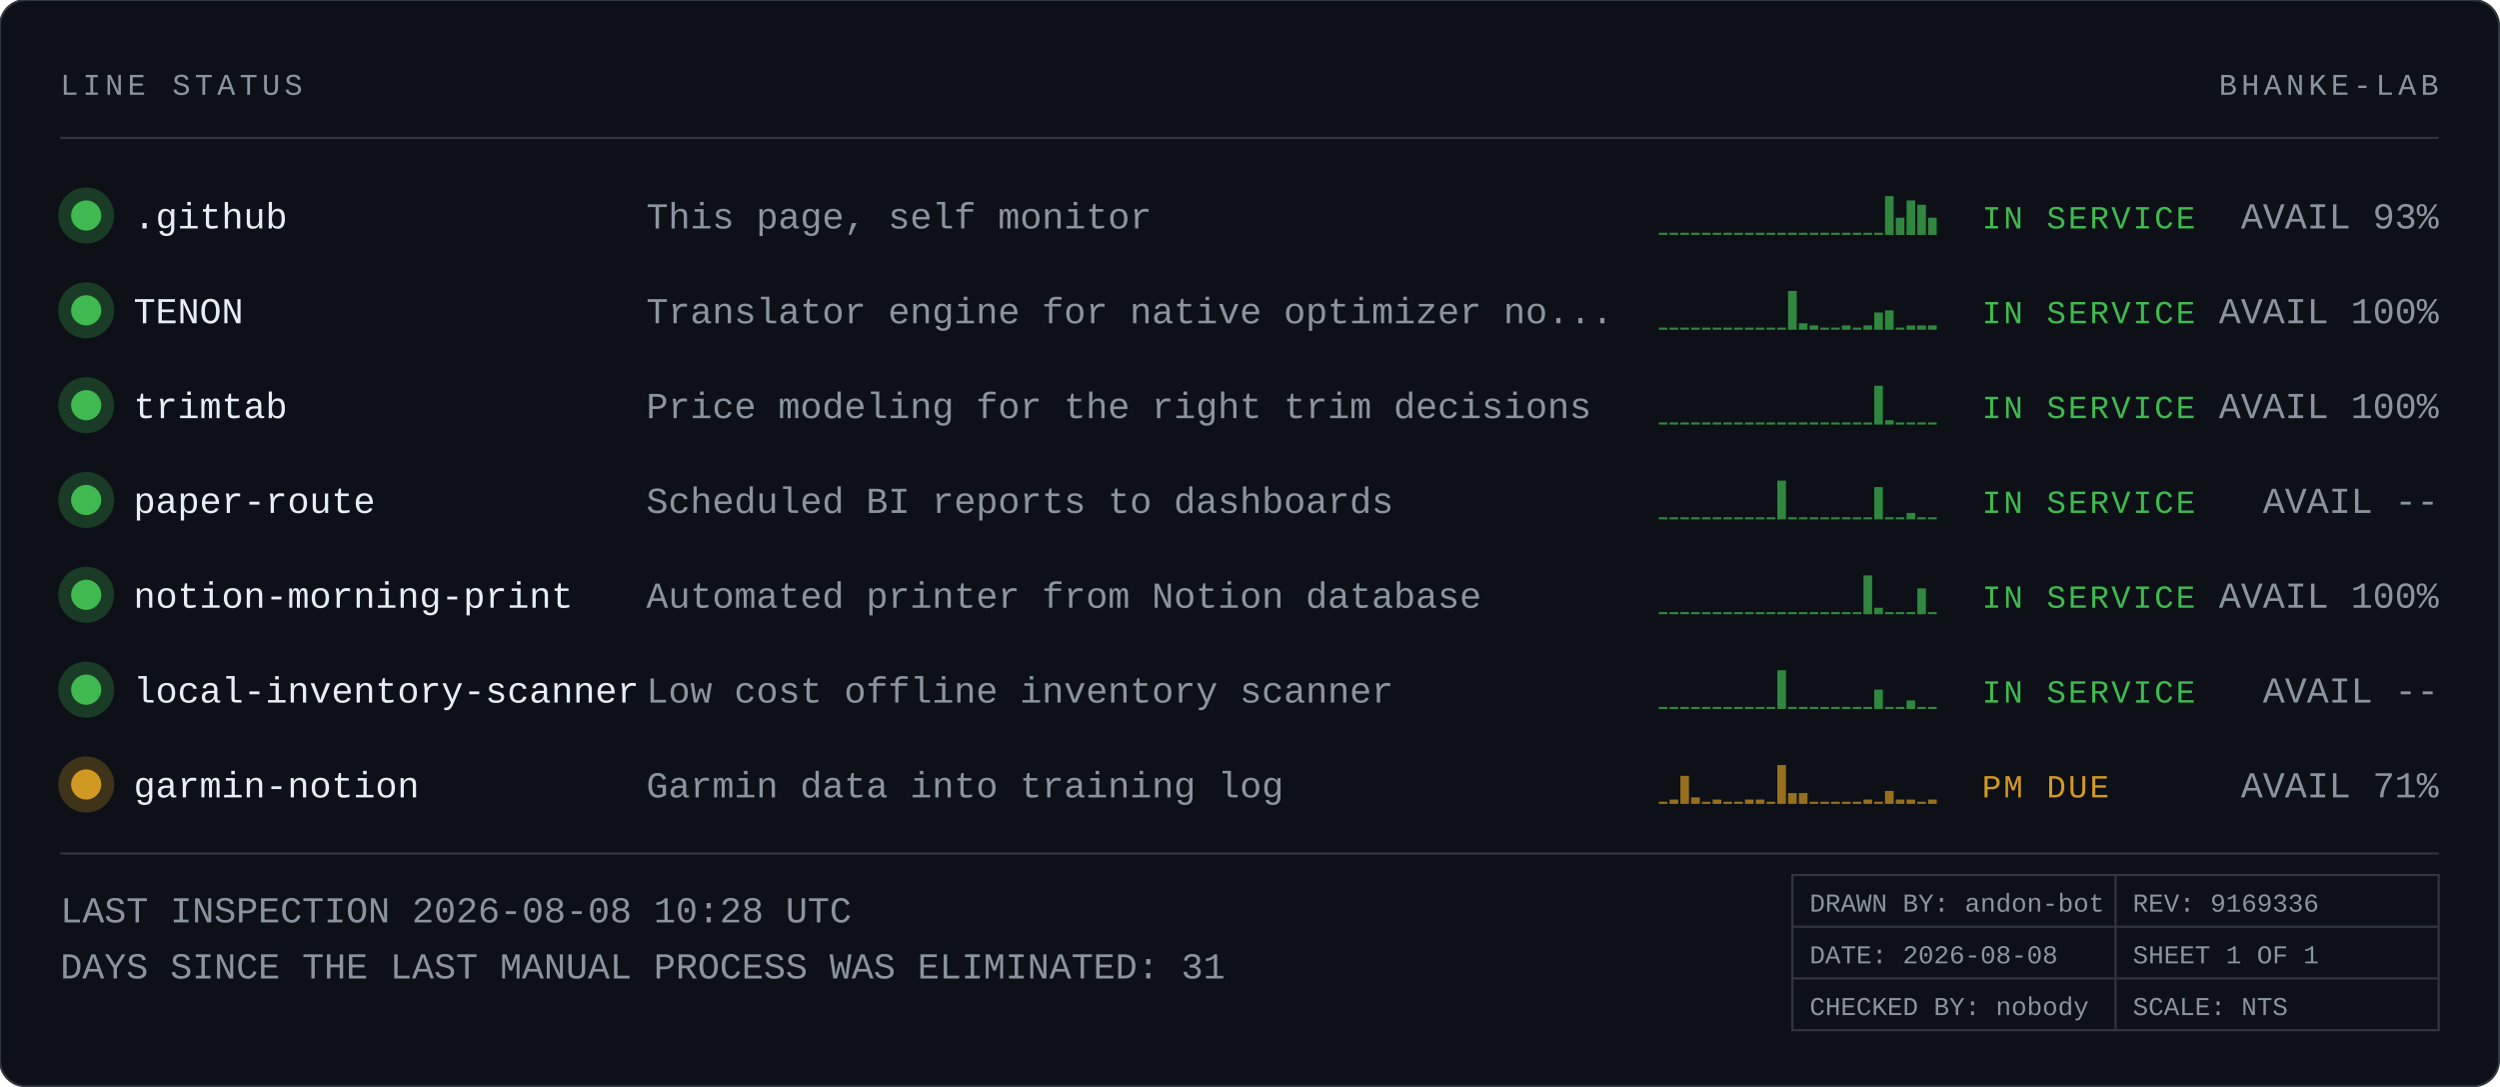
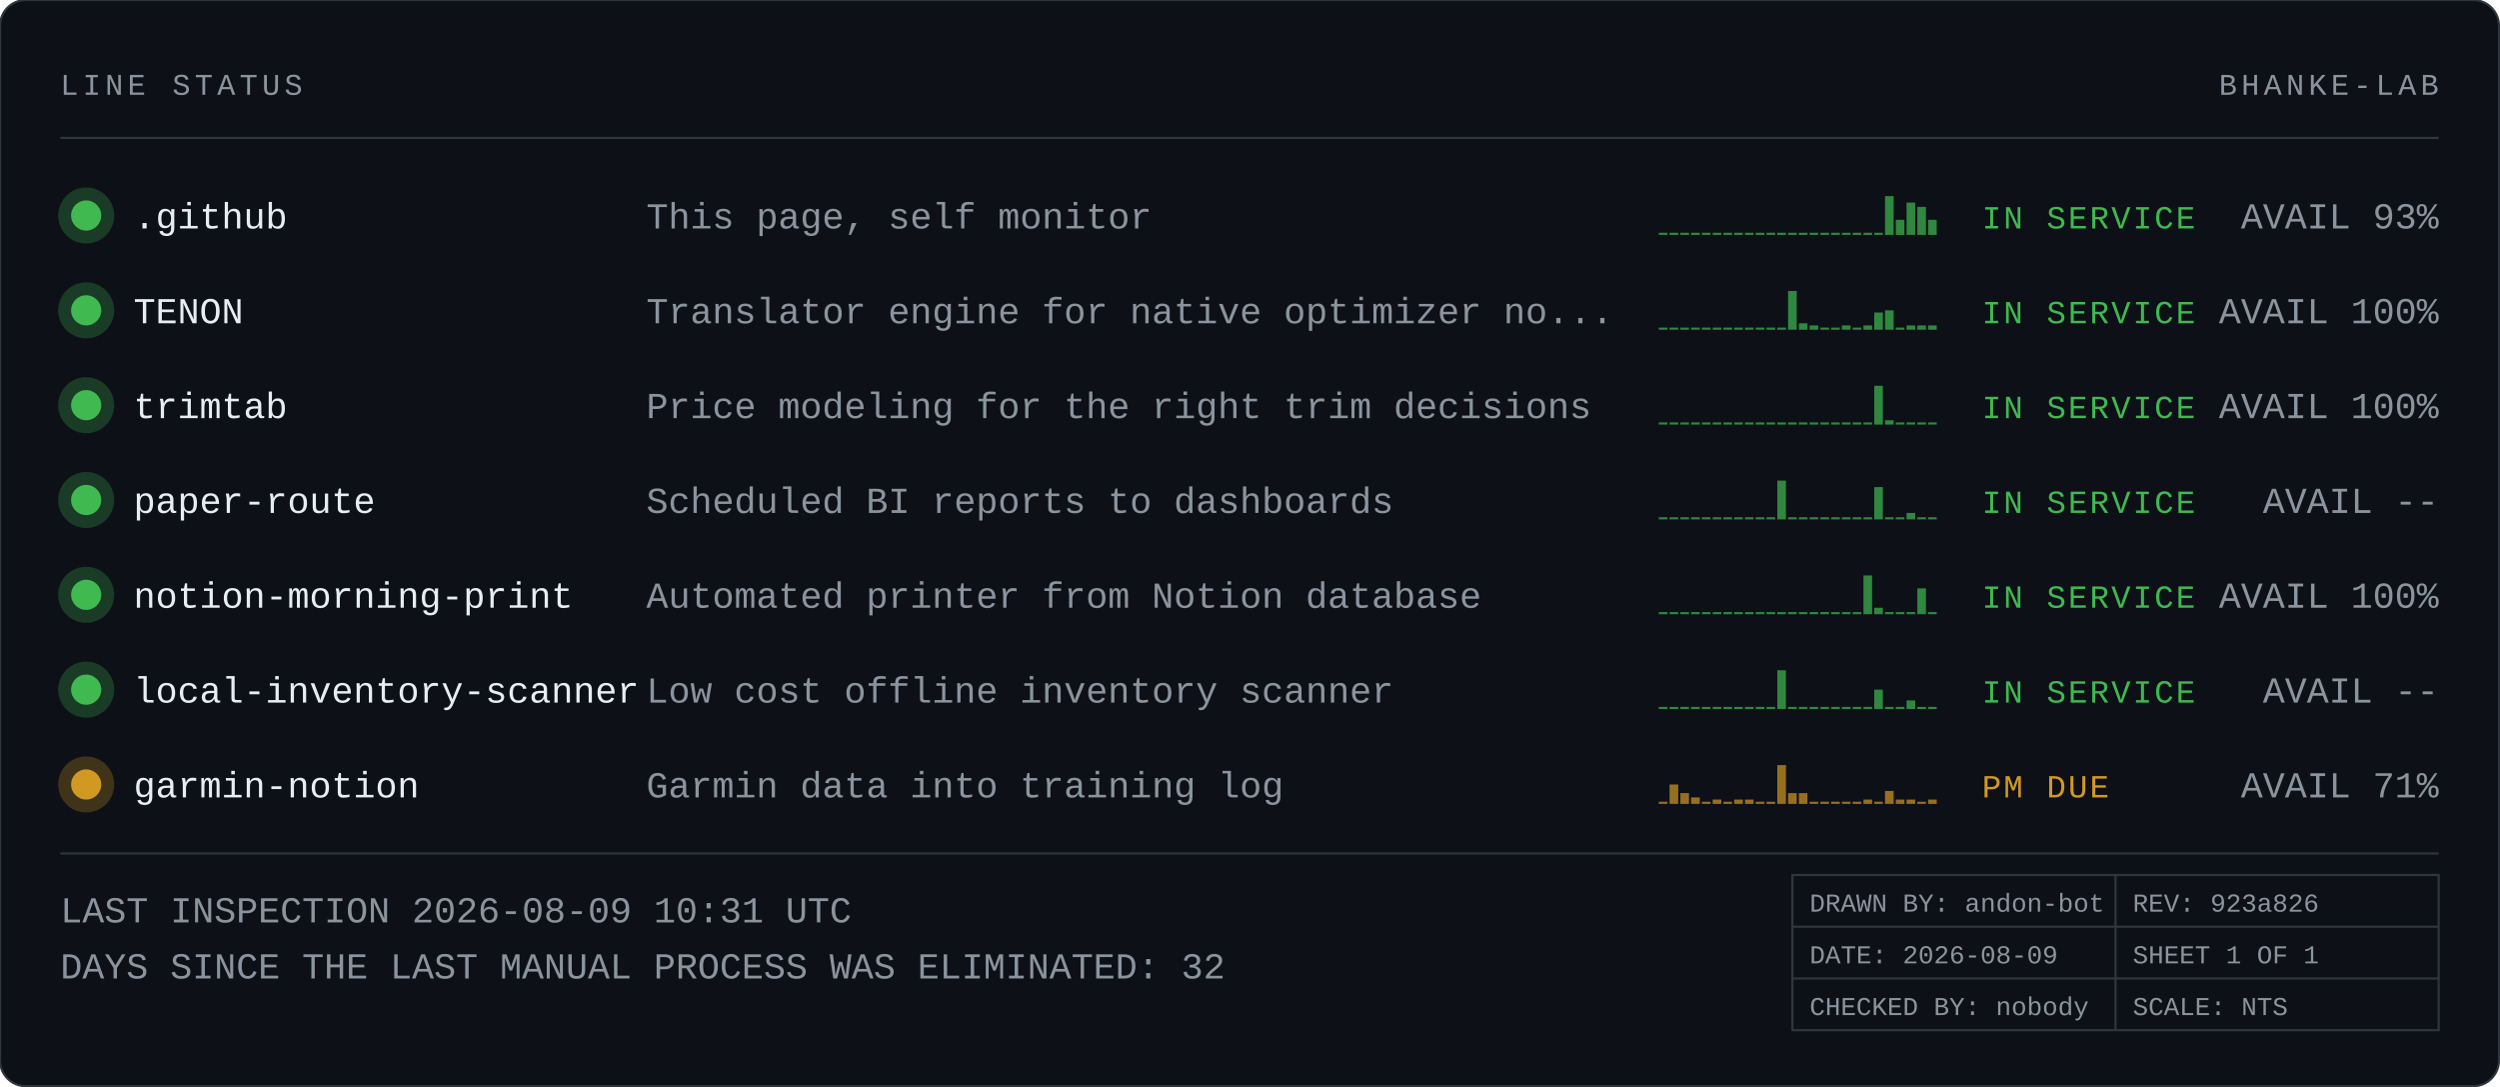
<svg xmlns="http://www.w3.org/2000/svg" width="1160" height="504" viewBox="0 0 1160 504" role="img" aria-label="Andon board">
  <style>
text { font-family: Consolas, 'Courier New', monospace; font-size: 17px; }
.hd { fill: #8b949e; font-size: 14px; letter-spacing: 2px; }
.name { fill: #e6edf3; }
.dim { fill: #8b949e; }
.st { font-size: 15px; letter-spacing: 1px; }
.tb { fill: #8b949e; font-size: 12px; }
</style>
  <rect x="0" y="0" width="1160" height="504" rx="12" fill="#0d1117" stroke="#30363d" />
  <text x="28" y="44" class="hd">LINE STATUS</text>
  <text x="1132" y="44" class="hd" text-anchor="end">BHANKE-LAB</text>
  <line x1="28" y1="64" x2="1132" y2="64" stroke="#30363d" />
  <circle cx="40" cy="100" r="13" fill="#3fb950" opacity="0.25" />
  <circle cx="40" cy="100" r="7" fill="#3fb950" />
  <text x="62" y="106" class="name">.github</text>
  <text x="300" y="106" class="dim">This page, self monitor</text>
  <rect x="770" y="108" width="4" height="1" fill="#3fb950" opacity="0.7" />
  <rect x="775" y="108" width="4" height="1" fill="#3fb950" opacity="0.7" />
  <rect x="780" y="108" width="4" height="1" fill="#3fb950" opacity="0.7" />
  <rect x="785" y="108" width="4" height="1" fill="#3fb950" opacity="0.7" />
  <rect x="790" y="108" width="4" height="1" fill="#3fb950" opacity="0.7" />
  <rect x="795" y="108" width="4" height="1" fill="#3fb950" opacity="0.7" />
  <rect x="800" y="108" width="4" height="1" fill="#3fb950" opacity="0.7" />
  <rect x="805" y="108" width="4" height="1" fill="#3fb950" opacity="0.7" />
  <rect x="810" y="108" width="4" height="1" fill="#3fb950" opacity="0.7" />
  <rect x="815" y="108" width="4" height="1" fill="#3fb950" opacity="0.7" />
  <rect x="820" y="108" width="4" height="1" fill="#3fb950" opacity="0.7" />
  <rect x="825" y="108" width="4" height="1" fill="#3fb950" opacity="0.7" />
  <rect x="830" y="108" width="4" height="1" fill="#3fb950" opacity="0.7" />
  <rect x="835" y="108" width="4" height="1" fill="#3fb950" opacity="0.7" />
  <rect x="840" y="108" width="4" height="1" fill="#3fb950" opacity="0.7" />
  <rect x="845" y="108" width="4" height="1" fill="#3fb950" opacity="0.7" />
  <rect x="850" y="108" width="4" height="1" fill="#3fb950" opacity="0.7" />
  <rect x="855" y="108" width="4" height="1" fill="#3fb950" opacity="0.7" />
  <rect x="860" y="108" width="4" height="1" fill="#3fb950" opacity="0.7" />
  <rect x="865" y="108" width="4" height="1" fill="#3fb950" opacity="0.7" />
  <rect x="870" y="108" width="4" height="1" fill="#3fb950" opacity="0.7" />
  <rect x="875" y="91" width="4" height="18" fill="#3fb950" opacity="0.7" />
-   <rect x="880" y="101" width="4" height="8" fill="#3fb950" opacity="0.7" />
-   <rect x="885" y="93" width="4" height="16" fill="#3fb950" opacity="0.7" />
-   <rect x="890" y="95" width="4" height="14" fill="#3fb950" opacity="0.7" />
-   <rect x="895" y="101" width="4" height="8" fill="#3fb950" opacity="0.7" />
+   <rect x="880" y="102" width="4" height="7" fill="#3fb950" opacity="0.7" />
+   <rect x="885" y="94" width="4" height="15" fill="#3fb950" opacity="0.7" />
+   <rect x="890" y="96" width="4" height="13" fill="#3fb950" opacity="0.7" />
+   <rect x="895" y="102" width="4" height="7" fill="#3fb950" opacity="0.7" />
  <text x="920" y="106" class="st" fill="#3fb950">IN SERVICE</text>
  <text x="1132" y="106" class="dim" text-anchor="end">AVAIL 93%</text>
  <circle cx="40" cy="144" r="13" fill="#3fb950" opacity="0.25" />
  <circle cx="40" cy="144" r="7" fill="#3fb950" />
  <text x="62" y="150" class="name">TENON</text>
  <text x="300" y="150" class="dim">Translator engine for native optimizer no...</text>
  <rect x="770" y="152" width="4" height="1" fill="#3fb950" opacity="0.7" />
  <rect x="775" y="152" width="4" height="1" fill="#3fb950" opacity="0.7" />
  <rect x="780" y="152" width="4" height="1" fill="#3fb950" opacity="0.7" />
  <rect x="785" y="152" width="4" height="1" fill="#3fb950" opacity="0.7" />
  <rect x="790" y="152" width="4" height="1" fill="#3fb950" opacity="0.7" />
  <rect x="795" y="152" width="4" height="1" fill="#3fb950" opacity="0.7" />
  <rect x="800" y="152" width="4" height="1" fill="#3fb950" opacity="0.7" />
  <rect x="805" y="152" width="4" height="1" fill="#3fb950" opacity="0.7" />
  <rect x="810" y="152" width="4" height="1" fill="#3fb950" opacity="0.7" />
  <rect x="815" y="152" width="4" height="1" fill="#3fb950" opacity="0.7" />
  <rect x="820" y="152" width="4" height="1" fill="#3fb950" opacity="0.7" />
  <rect x="825" y="152" width="4" height="1" fill="#3fb950" opacity="0.7" />
  <rect x="830" y="135" width="4" height="18" fill="#3fb950" opacity="0.7" />
  <rect x="835" y="150" width="4" height="3" fill="#3fb950" opacity="0.7" />
  <rect x="840" y="151" width="4" height="2" fill="#3fb950" opacity="0.7" />
  <rect x="845" y="152" width="4" height="1" fill="#3fb950" opacity="0.7" />
  <rect x="850" y="152" width="4" height="1" fill="#3fb950" opacity="0.7" />
  <rect x="855" y="151" width="4" height="2" fill="#3fb950" opacity="0.7" />
  <rect x="860" y="152" width="4" height="1" fill="#3fb950" opacity="0.7" />
  <rect x="865" y="151" width="4" height="2" fill="#3fb950" opacity="0.7" />
  <rect x="870" y="145" width="4" height="8" fill="#3fb950" opacity="0.7" />
  <rect x="875" y="144" width="4" height="9" fill="#3fb950" opacity="0.7" />
  <rect x="880" y="152" width="4" height="1" fill="#3fb950" opacity="0.7" />
  <rect x="885" y="151" width="4" height="2" fill="#3fb950" opacity="0.7" />
  <rect x="890" y="151" width="4" height="2" fill="#3fb950" opacity="0.7" />
  <rect x="895" y="151" width="4" height="2" fill="#3fb950" opacity="0.7" />
  <text x="920" y="150" class="st" fill="#3fb950">IN SERVICE</text>
  <text x="1132" y="150" class="dim" text-anchor="end">AVAIL 100%</text>
  <circle cx="40" cy="188" r="13" fill="#3fb950" opacity="0.25" />
  <circle cx="40" cy="188" r="7" fill="#3fb950" />
  <text x="62" y="194" class="name">trimtab</text>
  <text x="300" y="194" class="dim">Price modeling for the right trim decisions</text>
  <rect x="770" y="196" width="4" height="1" fill="#3fb950" opacity="0.7" />
  <rect x="775" y="196" width="4" height="1" fill="#3fb950" opacity="0.7" />
  <rect x="780" y="196" width="4" height="1" fill="#3fb950" opacity="0.7" />
  <rect x="785" y="196" width="4" height="1" fill="#3fb950" opacity="0.7" />
  <rect x="790" y="196" width="4" height="1" fill="#3fb950" opacity="0.7" />
  <rect x="795" y="196" width="4" height="1" fill="#3fb950" opacity="0.7" />
  <rect x="800" y="196" width="4" height="1" fill="#3fb950" opacity="0.7" />
  <rect x="805" y="196" width="4" height="1" fill="#3fb950" opacity="0.7" />
  <rect x="810" y="196" width="4" height="1" fill="#3fb950" opacity="0.7" />
  <rect x="815" y="196" width="4" height="1" fill="#3fb950" opacity="0.7" />
  <rect x="820" y="196" width="4" height="1" fill="#3fb950" opacity="0.7" />
  <rect x="825" y="196" width="4" height="1" fill="#3fb950" opacity="0.7" />
  <rect x="830" y="196" width="4" height="1" fill="#3fb950" opacity="0.7" />
  <rect x="835" y="196" width="4" height="1" fill="#3fb950" opacity="0.7" />
  <rect x="840" y="196" width="4" height="1" fill="#3fb950" opacity="0.7" />
  <rect x="845" y="196" width="4" height="1" fill="#3fb950" opacity="0.7" />
  <rect x="850" y="196" width="4" height="1" fill="#3fb950" opacity="0.7" />
  <rect x="855" y="196" width="4" height="1" fill="#3fb950" opacity="0.7" />
  <rect x="860" y="196" width="4" height="1" fill="#3fb950" opacity="0.7" />
  <rect x="865" y="196" width="4" height="1" fill="#3fb950" opacity="0.7" />
  <rect x="870" y="179" width="4" height="18" fill="#3fb950" opacity="0.7" />
  <rect x="875" y="195" width="4" height="2" fill="#3fb950" opacity="0.7" />
  <rect x="880" y="196" width="4" height="1" fill="#3fb950" opacity="0.7" />
  <rect x="885" y="196" width="4" height="1" fill="#3fb950" opacity="0.7" />
  <rect x="890" y="196" width="4" height="1" fill="#3fb950" opacity="0.7" />
  <rect x="895" y="196" width="4" height="1" fill="#3fb950" opacity="0.7" />
  <text x="920" y="194" class="st" fill="#3fb950">IN SERVICE</text>
  <text x="1132" y="194" class="dim" text-anchor="end">AVAIL 100%</text>
  <circle cx="40" cy="232" r="13" fill="#3fb950" opacity="0.25" />
  <circle cx="40" cy="232" r="7" fill="#3fb950" />
  <text x="62" y="238" class="name">paper-route</text>
  <text x="300" y="238" class="dim">Scheduled BI reports to dashboards</text>
  <rect x="770" y="240" width="4" height="1" fill="#3fb950" opacity="0.7" />
  <rect x="775" y="240" width="4" height="1" fill="#3fb950" opacity="0.7" />
  <rect x="780" y="240" width="4" height="1" fill="#3fb950" opacity="0.7" />
  <rect x="785" y="240" width="4" height="1" fill="#3fb950" opacity="0.7" />
  <rect x="790" y="240" width="4" height="1" fill="#3fb950" opacity="0.7" />
  <rect x="795" y="240" width="4" height="1" fill="#3fb950" opacity="0.7" />
  <rect x="800" y="240" width="4" height="1" fill="#3fb950" opacity="0.7" />
  <rect x="805" y="240" width="4" height="1" fill="#3fb950" opacity="0.7" />
  <rect x="810" y="240" width="4" height="1" fill="#3fb950" opacity="0.7" />
  <rect x="815" y="240" width="4" height="1" fill="#3fb950" opacity="0.7" />
  <rect x="820" y="240" width="4" height="1" fill="#3fb950" opacity="0.7" />
  <rect x="825" y="223" width="4" height="18" fill="#3fb950" opacity="0.7" />
  <rect x="830" y="240" width="4" height="1" fill="#3fb950" opacity="0.7" />
  <rect x="835" y="240" width="4" height="1" fill="#3fb950" opacity="0.7" />
  <rect x="840" y="240" width="4" height="1" fill="#3fb950" opacity="0.7" />
  <rect x="845" y="240" width="4" height="1" fill="#3fb950" opacity="0.7" />
  <rect x="850" y="240" width="4" height="1" fill="#3fb950" opacity="0.7" />
  <rect x="855" y="240" width="4" height="1" fill="#3fb950" opacity="0.7" />
  <rect x="860" y="240" width="4" height="1" fill="#3fb950" opacity="0.7" />
  <rect x="865" y="240" width="4" height="1" fill="#3fb950" opacity="0.7" />
  <rect x="870" y="226" width="4" height="15" fill="#3fb950" opacity="0.7" />
  <rect x="875" y="240" width="4" height="1" fill="#3fb950" opacity="0.7" />
  <rect x="880" y="240" width="4" height="1" fill="#3fb950" opacity="0.7" />
  <rect x="885" y="238" width="4" height="3" fill="#3fb950" opacity="0.7" />
  <rect x="890" y="240" width="4" height="1" fill="#3fb950" opacity="0.7" />
  <rect x="895" y="240" width="4" height="1" fill="#3fb950" opacity="0.7" />
  <text x="920" y="238" class="st" fill="#3fb950">IN SERVICE</text>
  <text x="1132" y="238" class="dim" text-anchor="end">AVAIL --</text>
  <circle cx="40" cy="276" r="13" fill="#3fb950" opacity="0.25" />
  <circle cx="40" cy="276" r="7" fill="#3fb950" />
  <text x="62" y="282" class="name">notion-morning-print</text>
  <text x="300" y="282" class="dim">Automated printer from Notion database</text>
  <rect x="770" y="284" width="4" height="1" fill="#3fb950" opacity="0.7" />
  <rect x="775" y="284" width="4" height="1" fill="#3fb950" opacity="0.7" />
  <rect x="780" y="284" width="4" height="1" fill="#3fb950" opacity="0.7" />
  <rect x="785" y="284" width="4" height="1" fill="#3fb950" opacity="0.7" />
  <rect x="790" y="284" width="4" height="1" fill="#3fb950" opacity="0.7" />
  <rect x="795" y="284" width="4" height="1" fill="#3fb950" opacity="0.7" />
  <rect x="800" y="284" width="4" height="1" fill="#3fb950" opacity="0.7" />
  <rect x="805" y="284" width="4" height="1" fill="#3fb950" opacity="0.7" />
  <rect x="810" y="284" width="4" height="1" fill="#3fb950" opacity="0.7" />
  <rect x="815" y="284" width="4" height="1" fill="#3fb950" opacity="0.7" />
  <rect x="820" y="284" width="4" height="1" fill="#3fb950" opacity="0.7" />
  <rect x="825" y="284" width="4" height="1" fill="#3fb950" opacity="0.7" />
  <rect x="830" y="284" width="4" height="1" fill="#3fb950" opacity="0.7" />
  <rect x="835" y="284" width="4" height="1" fill="#3fb950" opacity="0.7" />
  <rect x="840" y="284" width="4" height="1" fill="#3fb950" opacity="0.7" />
  <rect x="845" y="284" width="4" height="1" fill="#3fb950" opacity="0.7" />
  <rect x="850" y="284" width="4" height="1" fill="#3fb950" opacity="0.7" />
  <rect x="855" y="284" width="4" height="1" fill="#3fb950" opacity="0.7" />
  <rect x="860" y="284" width="4" height="1" fill="#3fb950" opacity="0.7" />
  <rect x="865" y="267" width="4" height="18" fill="#3fb950" opacity="0.7" />
  <rect x="870" y="282" width="4" height="3" fill="#3fb950" opacity="0.7" />
  <rect x="875" y="284" width="4" height="1" fill="#3fb950" opacity="0.7" />
  <rect x="880" y="284" width="4" height="1" fill="#3fb950" opacity="0.7" />
  <rect x="885" y="284" width="4" height="1" fill="#3fb950" opacity="0.7" />
  <rect x="890" y="273" width="4" height="12" fill="#3fb950" opacity="0.7" />
  <rect x="895" y="284" width="4" height="1" fill="#3fb950" opacity="0.7" />
  <text x="920" y="282" class="st" fill="#3fb950">IN SERVICE</text>
  <text x="1132" y="282" class="dim" text-anchor="end">AVAIL 100%</text>
  <circle cx="40" cy="320" r="13" fill="#3fb950" opacity="0.25" />
  <circle cx="40" cy="320" r="7" fill="#3fb950" />
  <text x="62" y="326" class="name">local-inventory-scanner</text>
  <text x="300" y="326" class="dim">Low cost offline inventory scanner</text>
  <rect x="770" y="328" width="4" height="1" fill="#3fb950" opacity="0.7" />
  <rect x="775" y="328" width="4" height="1" fill="#3fb950" opacity="0.7" />
  <rect x="780" y="328" width="4" height="1" fill="#3fb950" opacity="0.7" />
  <rect x="785" y="328" width="4" height="1" fill="#3fb950" opacity="0.7" />
  <rect x="790" y="328" width="4" height="1" fill="#3fb950" opacity="0.7" />
  <rect x="795" y="328" width="4" height="1" fill="#3fb950" opacity="0.7" />
  <rect x="800" y="328" width="4" height="1" fill="#3fb950" opacity="0.7" />
  <rect x="805" y="328" width="4" height="1" fill="#3fb950" opacity="0.7" />
  <rect x="810" y="328" width="4" height="1" fill="#3fb950" opacity="0.7" />
  <rect x="815" y="328" width="4" height="1" fill="#3fb950" opacity="0.7" />
  <rect x="820" y="328" width="4" height="1" fill="#3fb950" opacity="0.7" />
  <rect x="825" y="311" width="4" height="18" fill="#3fb950" opacity="0.7" />
  <rect x="830" y="328" width="4" height="1" fill="#3fb950" opacity="0.7" />
  <rect x="835" y="328" width="4" height="1" fill="#3fb950" opacity="0.7" />
  <rect x="840" y="328" width="4" height="1" fill="#3fb950" opacity="0.7" />
  <rect x="845" y="328" width="4" height="1" fill="#3fb950" opacity="0.7" />
  <rect x="850" y="328" width="4" height="1" fill="#3fb950" opacity="0.7" />
  <rect x="855" y="328" width="4" height="1" fill="#3fb950" opacity="0.7" />
  <rect x="860" y="328" width="4" height="1" fill="#3fb950" opacity="0.7" />
  <rect x="865" y="328" width="4" height="1" fill="#3fb950" opacity="0.7" />
  <rect x="870" y="320" width="4" height="9" fill="#3fb950" opacity="0.7" />
  <rect x="875" y="328" width="4" height="1" fill="#3fb950" opacity="0.7" />
  <rect x="880" y="328" width="4" height="1" fill="#3fb950" opacity="0.7" />
  <rect x="885" y="325" width="4" height="4" fill="#3fb950" opacity="0.7" />
  <rect x="890" y="328" width="4" height="1" fill="#3fb950" opacity="0.7" />
  <rect x="895" y="328" width="4" height="1" fill="#3fb950" opacity="0.7" />
  <text x="920" y="326" class="st" fill="#3fb950">IN SERVICE</text>
  <text x="1132" y="326" class="dim" text-anchor="end">AVAIL --</text>
  <circle cx="40" cy="364" r="13" fill="#d29922" opacity="0.25">
    <animate attributeName="opacity" values="0.25;0.8;0.25" dur="2s" repeatCount="indefinite" />
  </circle>
  <circle cx="40" cy="364" r="7" fill="#d29922" />
  <text x="62" y="370" class="name">garmin-notion</text>
  <text x="300" y="370" class="dim">Garmin data into training log</text>
  <rect x="770" y="372" width="4" height="1" fill="#d29922" opacity="0.7" />
-   <rect x="775" y="371" width="4" height="2" fill="#d29922" opacity="0.7" />
-   <rect x="780" y="360" width="4" height="13" fill="#d29922" opacity="0.7" />
+   <rect x="775" y="364" width="4" height="9" fill="#d29922" opacity="0.7" />
+   <rect x="780" y="368" width="4" height="5" fill="#d29922" opacity="0.7" />
  <rect x="785" y="370" width="4" height="3" fill="#d29922" opacity="0.7" />
  <rect x="790" y="372" width="4" height="1" fill="#d29922" opacity="0.7" />
  <rect x="795" y="371" width="4" height="2" fill="#d29922" opacity="0.7" />
  <rect x="800" y="372" width="4" height="1" fill="#d29922" opacity="0.7" />
-   <rect x="805" y="372" width="4" height="1" fill="#d29922" opacity="0.7" />
+   <rect x="805" y="371" width="4" height="2" fill="#d29922" opacity="0.7" />
  <rect x="810" y="371" width="4" height="2" fill="#d29922" opacity="0.7" />
-   <rect x="815" y="371" width="4" height="2" fill="#d29922" opacity="0.7" />
+   <rect x="815" y="372" width="4" height="1" fill="#d29922" opacity="0.7" />
  <rect x="820" y="372" width="4" height="1" fill="#d29922" opacity="0.7" />
  <rect x="825" y="355" width="4" height="18" fill="#d29922" opacity="0.7" />
  <rect x="830" y="368" width="4" height="5" fill="#d29922" opacity="0.7" />
  <rect x="835" y="368" width="4" height="5" fill="#d29922" opacity="0.7" />
  <rect x="840" y="372" width="4" height="1" fill="#d29922" opacity="0.7" />
  <rect x="845" y="372" width="4" height="1" fill="#d29922" opacity="0.7" />
  <rect x="850" y="372" width="4" height="1" fill="#d29922" opacity="0.7" />
  <rect x="855" y="372" width="4" height="1" fill="#d29922" opacity="0.7" />
  <rect x="860" y="372" width="4" height="1" fill="#d29922" opacity="0.7" />
  <rect x="865" y="371" width="4" height="2" fill="#d29922" opacity="0.7" />
  <rect x="870" y="372" width="4" height="1" fill="#d29922" opacity="0.7" />
  <rect x="875" y="367" width="4" height="6" fill="#d29922" opacity="0.7" />
  <rect x="880" y="371" width="4" height="2" fill="#d29922" opacity="0.7" />
  <rect x="885" y="371" width="4" height="2" fill="#d29922" opacity="0.7" />
  <rect x="890" y="372" width="4" height="1" fill="#d29922" opacity="0.7" />
  <rect x="895" y="371" width="4" height="2" fill="#d29922" opacity="0.7" />
  <text x="920" y="370" class="st" fill="#d29922">PM DUE</text>
  <text x="1132" y="370" class="dim" text-anchor="end">AVAIL 71%</text>
  <line x1="28" y1="396" x2="1132" y2="396" stroke="#30363d" />
-   <text x="28" y="428" class="dim">LAST INSPECTION 2026-08-08 10:28 UTC</text>
-   <text x="28" y="454" class="dim">DAYS SINCE THE LAST MANUAL PROCESS WAS ELIMINATED: 31</text>
+   <text x="28" y="428" class="dim">LAST INSPECTION 2026-08-09 10:31 UTC</text>
+   <text x="28" y="454" class="dim">DAYS SINCE THE LAST MANUAL PROCESS WAS ELIMINATED: 32</text>
  <rect x="832" y="406" width="300" height="72" fill="none" stroke="#30363d" />
  <line x1="832" y1="430" x2="1132" y2="430" stroke="#30363d" />
  <line x1="832" y1="454" x2="1132" y2="454" stroke="#30363d" />
  <line x1="982" y1="406" x2="982" y2="478" stroke="#30363d" />
  <text x="840" y="423" class="tb">DRAWN BY: andon-bot</text>
-   <text x="990" y="423" class="tb">REV: 9169336</text>
-   <text x="840" y="447" class="tb">DATE: 2026-08-08</text>
+   <text x="990" y="423" class="tb">REV: 923a826</text>
+   <text x="840" y="447" class="tb">DATE: 2026-08-09</text>
  <text x="990" y="447" class="tb">SHEET 1 OF 1</text>
  <text x="840" y="471" class="tb">CHECKED BY: nobody</text>
  <text x="990" y="471" class="tb">SCALE: NTS</text>
</svg>
